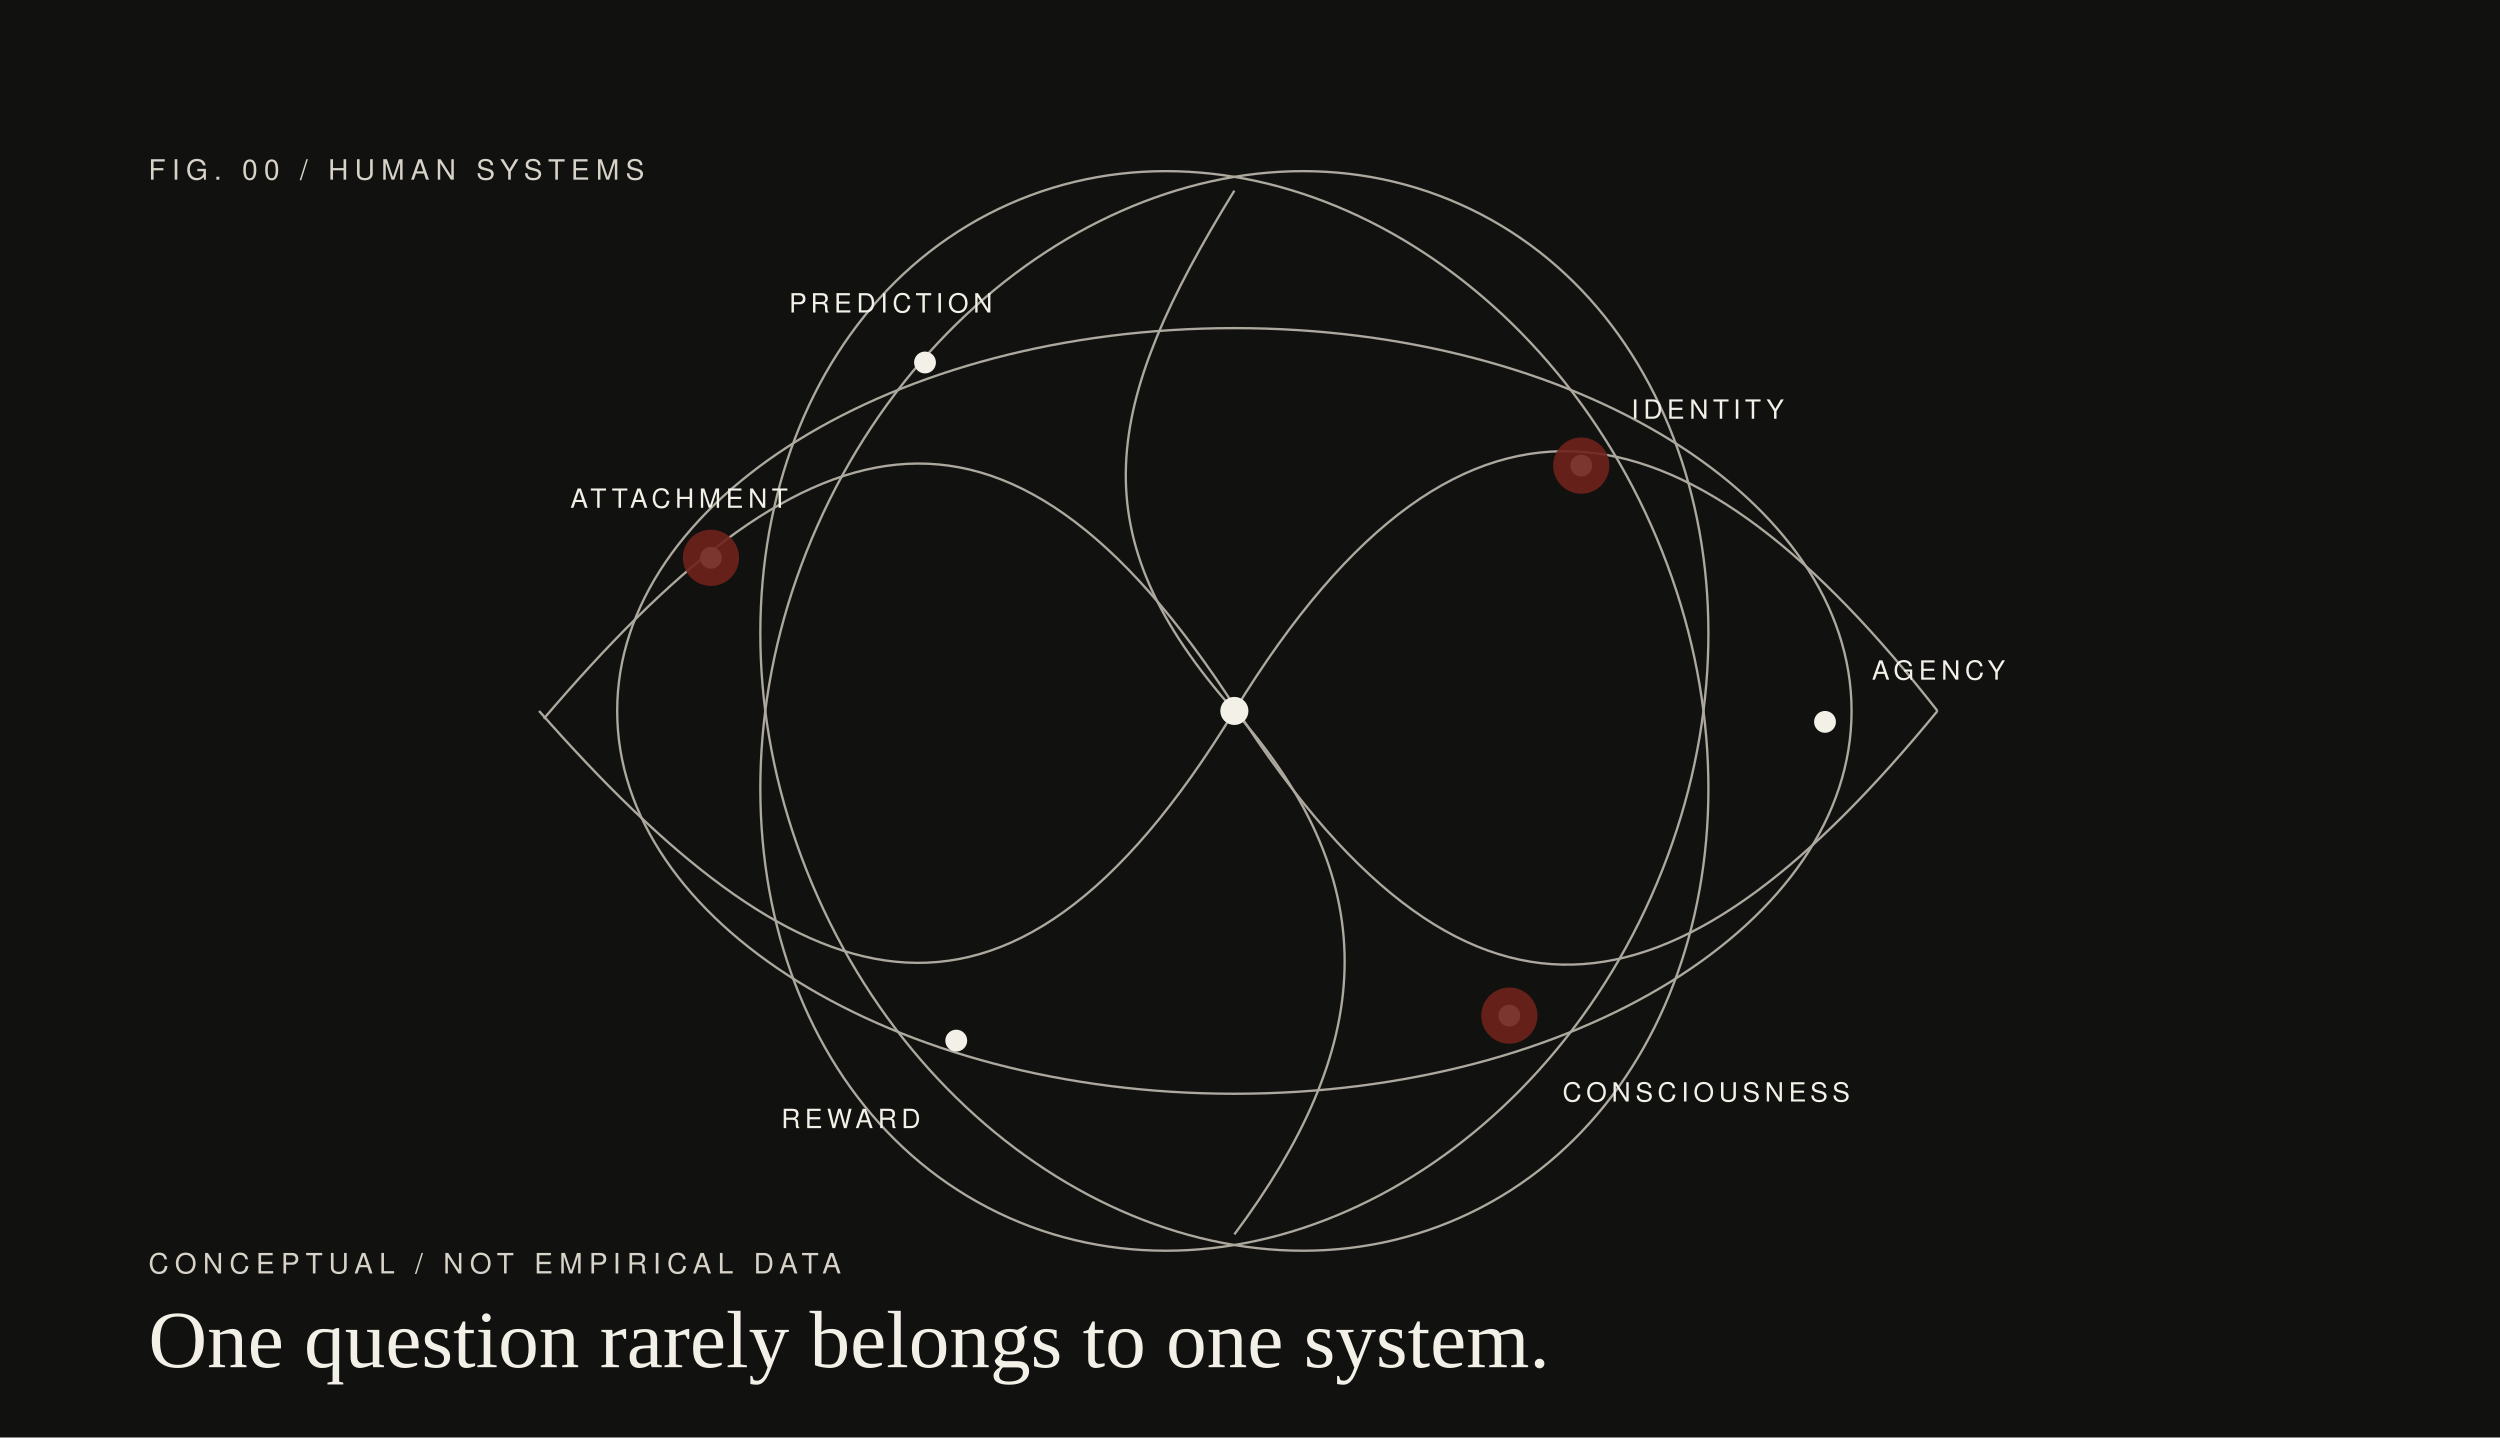
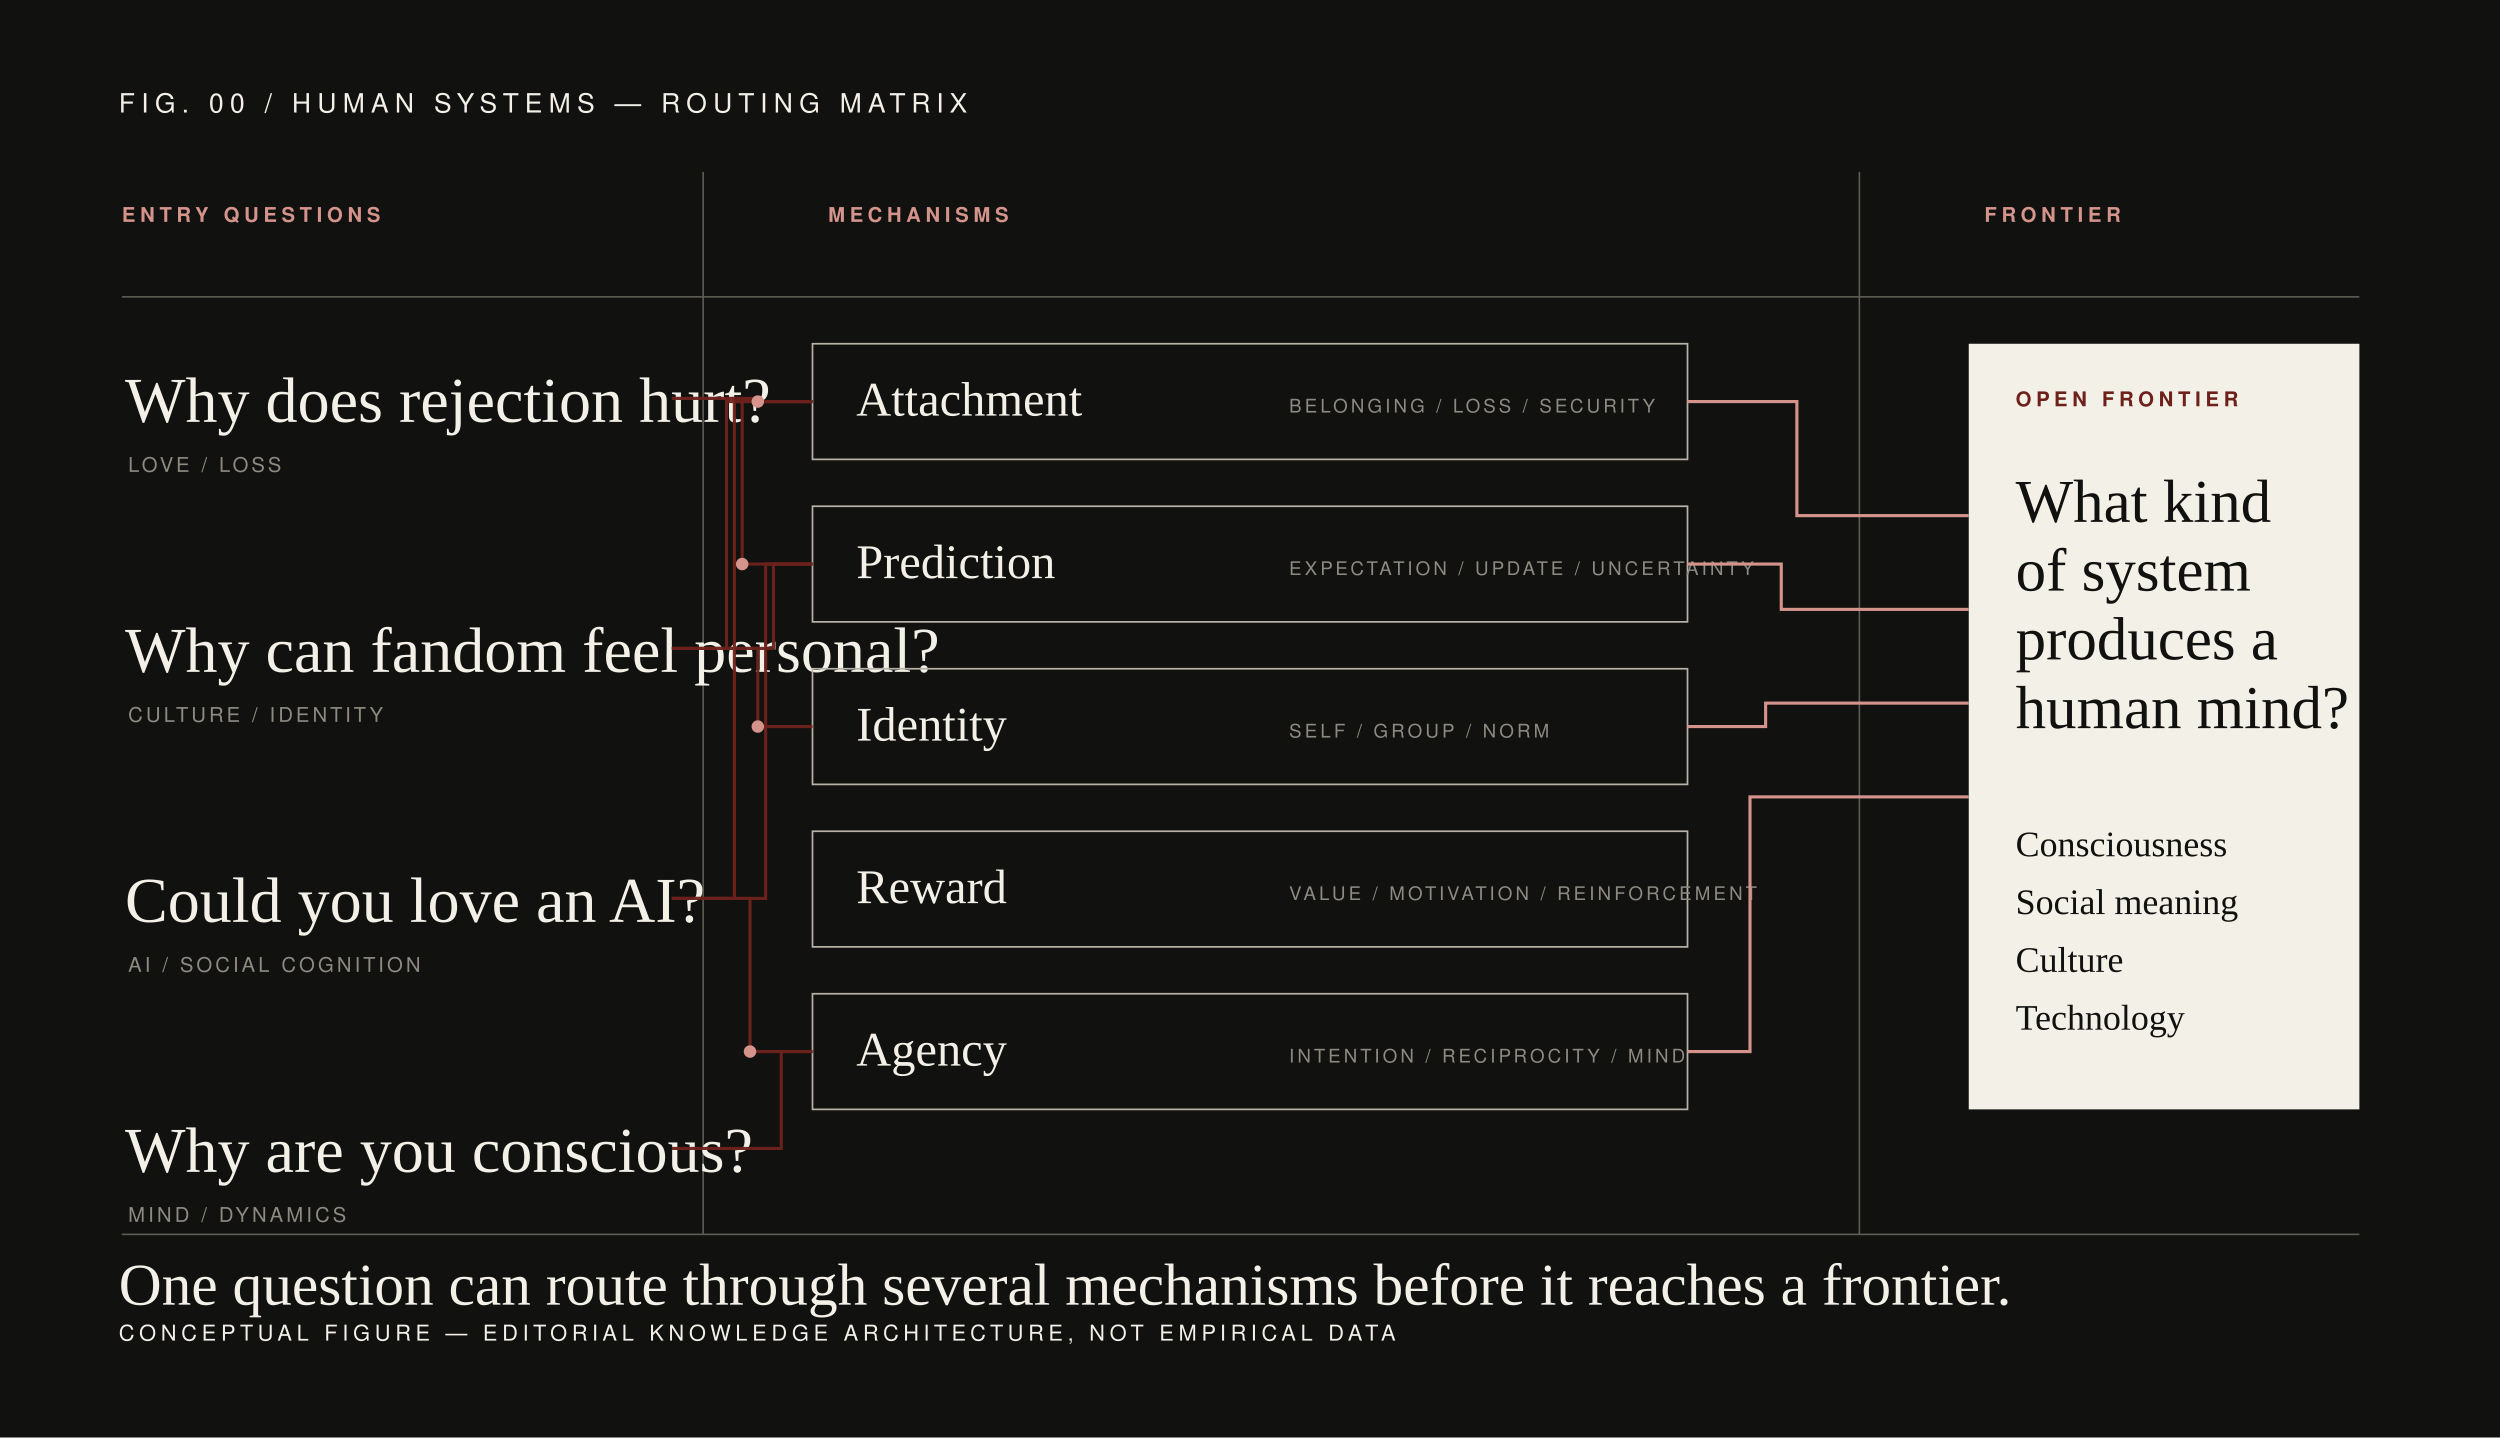
<svg xmlns="http://www.w3.org/2000/svg" viewBox="0 0 1600 920" role="img" aria-labelledby="title desc">
  <rect width="1600" height="920" fill="#11110f" />
-   <g fill="none" stroke="#d8d3c8" stroke-width="1.5" opacity=".78">
-     <ellipse cx="790" cy="455" rx="395" ry="245" />
-     <ellipse cx="790" cy="455" rx="292" ry="355" transform="rotate(24 790 455)" />
-     <ellipse cx="790" cy="455" rx="292" ry="355" transform="rotate(-24 790 455)" />
-     <path d="M348 460 C510 270 640 218 792 455 C945 692 1080 650 1240 455" />
-     <path d="M345 455 C508 640 642 698 790 455 C940 210 1086 258 1240 455" />
-     <path d="M790 122 C705 260 690 342 790 455 C890 568 878 672 790 790" />
+   <g font-family="Helvetica,Arial,sans-serif" fill="#f3f0e8">
+     <text x="76" y="72" font-size="17" letter-spacing="4">FIG. 00 / HUMAN SYSTEMS — ROUTING MATRIX</text>
+     <text x="76" y="858" font-size="14" letter-spacing="3">CONCEPTUAL FIGURE — EDITORIAL KNOWLEDGE ARCHITECTURE, NOT EMPIRICAL DATA</text>
  </g>
-   <g fill="#f3f0e8">
-     <circle cx="455" cy="357" r="7" />
-     <circle cx="592" cy="232" r="7" />
-     <circle cx="790" cy="455" r="9" />
-     <circle cx="1012" cy="298" r="7" />
-     <circle cx="1168" cy="462" r="7" />
-     <circle cx="966" cy="650" r="7" />
-     <circle cx="612" cy="666" r="7" />
+   <g font-family="Helvetica,Arial,sans-serif" font-size="13" font-weight="700" letter-spacing="3" fill="#d4948b">
+     <text x="78" y="142">ENTRY QUESTIONS</text>
+     <text x="530" y="142">MECHANISMS</text>
+     <text x="1270" y="142">FRONTIER</text>
  </g>
-   <g fill="#6e211b">
-     <circle cx="455" cy="357" r="18" opacity=".9" />
-     <circle cx="1012" cy="298" r="18" opacity=".9" />
-     <circle cx="966" cy="650" r="18" opacity=".9" />
-   </g>
-   <g font-family="Helvetica,Arial,sans-serif" font-size="18" letter-spacing="4" fill="#d8d3c8">
-     <text x="95" y="115">FIG. 00 / HUMAN SYSTEMS</text>
-     <text x="95" y="815">CONCEPTUAL / NOT EMPIRICAL DATA</text>
-   </g>
-   <g font-family="Helvetica,Arial,sans-serif" font-size="17" letter-spacing="3" fill="#f3f0e8">
-     <text x="365" y="325">ATTACHMENT</text>
-     <text x="505" y="200">PREDICTION</text>
-     <text x="1044" y="268">IDENTITY</text>
-     <text x="1198" y="435">AGENCY</text>
-     <text x="1000" y="705">CONSCIOUSNESS</text>
-     <text x="500" y="722">REWARD</text>
+   <g stroke="#5f5d57" stroke-width="1">
+     <line x1="450" y1="110" x2="450" y2="790" />
+     <line x1="1190" y1="110" x2="1190" y2="790" />
+     <line x1="78" y1="190" x2="1510" y2="190" />
+     <line x1="78" y1="790" x2="1510" y2="790" />
  </g>
  <g font-family="Georgia,Times New Roman,serif" fill="#f3f0e8">
-     <text x="95" y="875" font-size="52">One question rarely belongs to one system.</text>
+     <text x="80" y="270" font-size="41">Why does rejection hurt?</text>
+     <text x="80" y="430" font-size="41">Why can fandom feel personal?</text>
+     <text x="80" y="590" font-size="41">Could you love an AI?</text>
+     <text x="80" y="750" font-size="41">Why are you conscious?</text>
  </g>
+   <g font-family="Helvetica,Arial,sans-serif" fill="#8d8a82" font-size="13" letter-spacing="2">
+     <text x="82" y="302">LOVE / LOSS</text>
+     <text x="82" y="462">CULTURE / IDENTITY</text>
+     <text x="82" y="622">AI / SOCIAL COGNITION</text>
+     <text x="82" y="782">MIND / DYNAMICS</text>
+   </g>
+   <g fill="none" stroke="#b7b2a7" stroke-width="1.1">
+     <rect x="520" y="220" width="560" height="74" />
+     <rect x="520" y="324" width="560" height="74" />
+     <rect x="520" y="428" width="560" height="74" />
+     <rect x="520" y="532" width="560" height="74" />
+     <rect x="520" y="636" width="560" height="74" />
+   </g>
+   <g font-family="Georgia,Times New Roman,serif" fill="#f3f0e8" font-size="31">
+     <text x="548" y="266">Attachment</text>
+     <text x="548" y="370">Prediction</text>
+     <text x="548" y="474">Identity</text>
+     <text x="548" y="578">Reward</text>
+     <text x="548" y="682">Agency</text>
+   </g>
+   <g font-family="Helvetica,Arial,sans-serif" fill="#8d8a82" font-size="12" letter-spacing="2">
+     <text x="825" y="264">BELONGING / LOSS / SECURITY</text>
+     <text x="825" y="368">EXPECTATION / UPDATE / UNCERTAINTY</text>
+     <text x="825" y="472">SELF / GROUP / NORM</text>
+     <text x="825" y="576">VALUE / MOTIVATION / REINFORCEMENT</text>
+     <text x="825" y="680">INTENTION / RECIPROCITY / MIND</text>
+   </g>
+   <g fill="none" stroke="#6e211b" stroke-width="2" opacity=".95">
+     <path d="M430 255 H485 V257 H520" />
+     <path d="M430 255 H475 V361 H520" />
+     <path d="M430 415 H465 V257 H520" />
+     <path d="M430 415 H485 V465 H520" />
+     <path d="M430 415 H495 V361 H520" />
+     <path d="M430 575 H470 V257 H520" />
+     <path d="M430 575 H480 V673 H520" />
+     <path d="M430 575 H490 V361 H520" />
+     <path d="M430 735 H500 V673 H520" />
+   </g>
+   <g fill="#d4948b">
+     <circle cx="485" cy="257" r="4" />
+     <circle cx="475" cy="361" r="4" />
+     <circle cx="485" cy="465" r="4" />
+     <circle cx="480" cy="673" r="4" />
+   </g>
+   <rect x="1260" y="220" width="250" height="490" fill="#f3f0e8" />
+   <g font-family="Helvetica,Arial,sans-serif" fill="#6e211b">
+     <text x="1290" y="260" font-size="13" font-weight="700" letter-spacing="3">OPEN FRONTIER</text>
+   </g>
+   <g font-family="Georgia,Times New Roman,serif" fill="#11110f">
+     <text x="1290" y="334" font-size="39">What kind</text>
+     <text x="1290" y="378" font-size="39">of system</text>
+     <text x="1290" y="422" font-size="39">produces a</text>
+     <text x="1290" y="466" font-size="39">human mind?</text>
+     <text x="1290" y="548" font-size="23">Consciousness</text>
+     <text x="1290" y="585" font-size="23">Social meaning</text>
+     <text x="1290" y="622" font-size="23">Culture</text>
+     <text x="1290" y="659" font-size="23">Technology</text>
+   </g>
+   <g fill="none" stroke="#d4948b" stroke-width="2">
+     <path d="M1080 257 H1150 V330 H1260" />
+     <path d="M1080 361 H1140 V390 H1260" />
+     <path d="M1080 465 H1130 V450 H1260" />
+     <path d="M1080 673 H1120 V510 H1260" />
+   </g>
+   <text x="76" y="835" font-family="Georgia,Times New Roman,serif" font-size="38" fill="#f3f0e8">One question can route through several mechanisms before it reaches a frontier.</text>
</svg>
